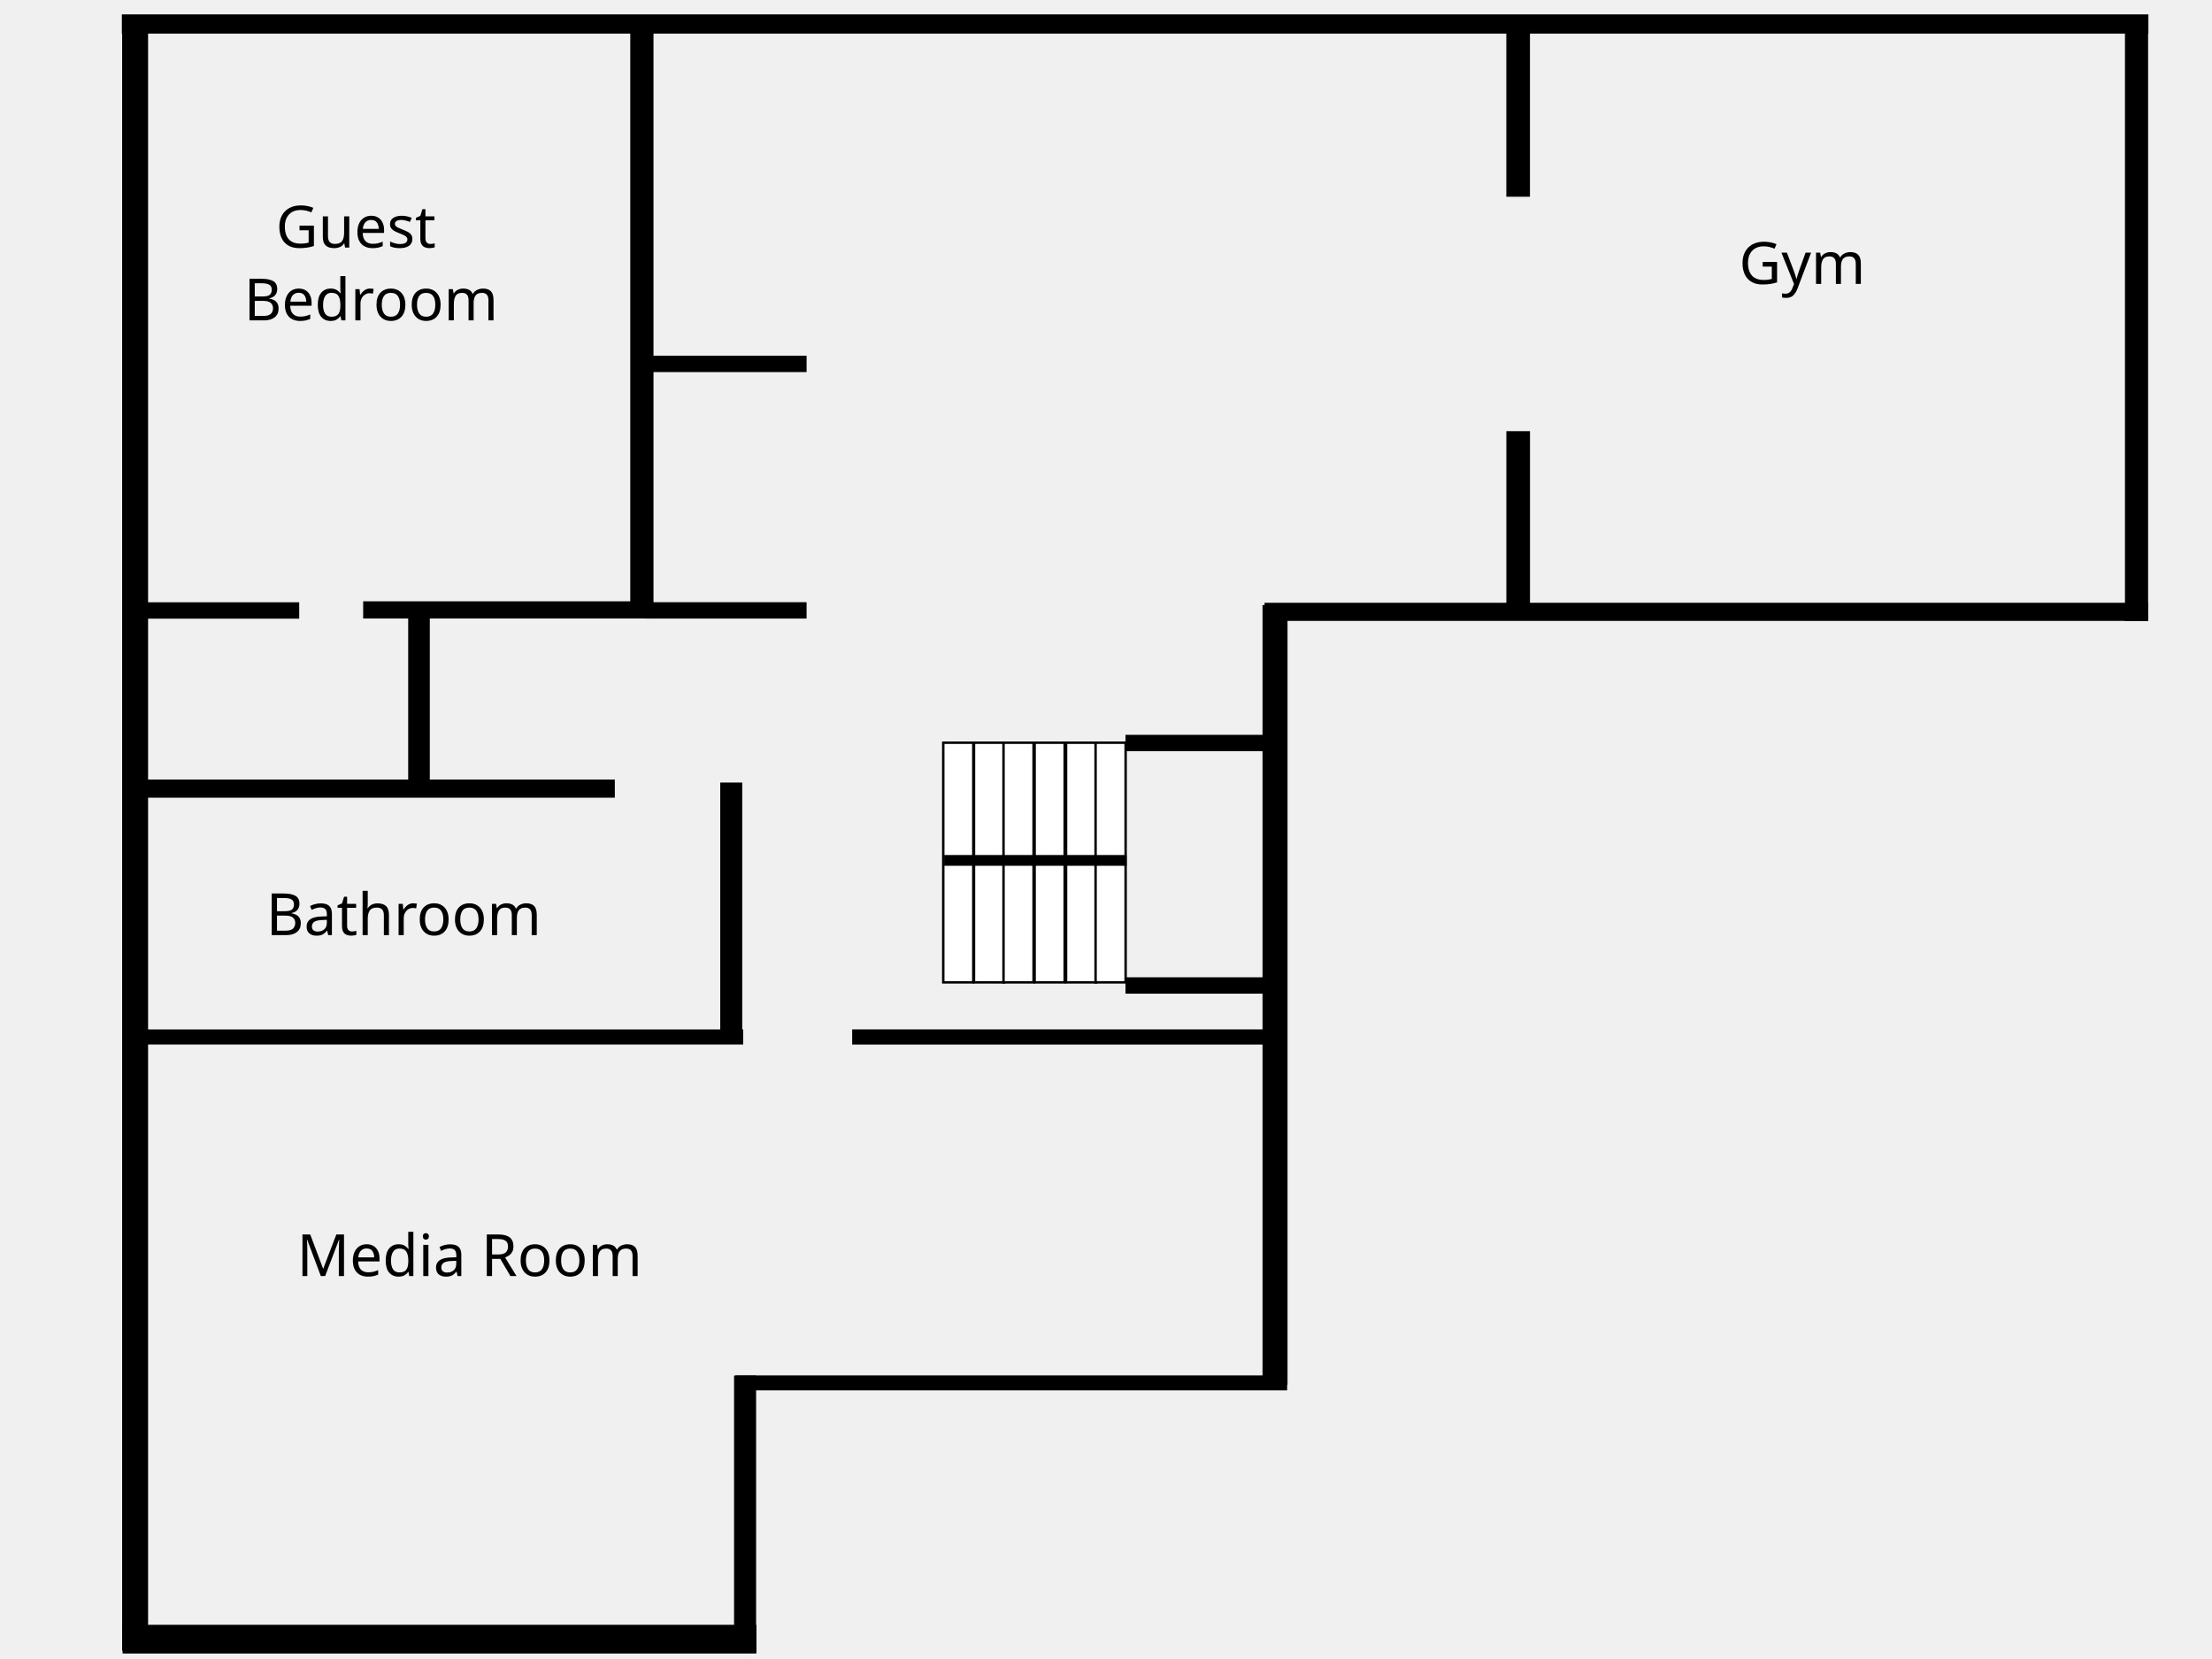
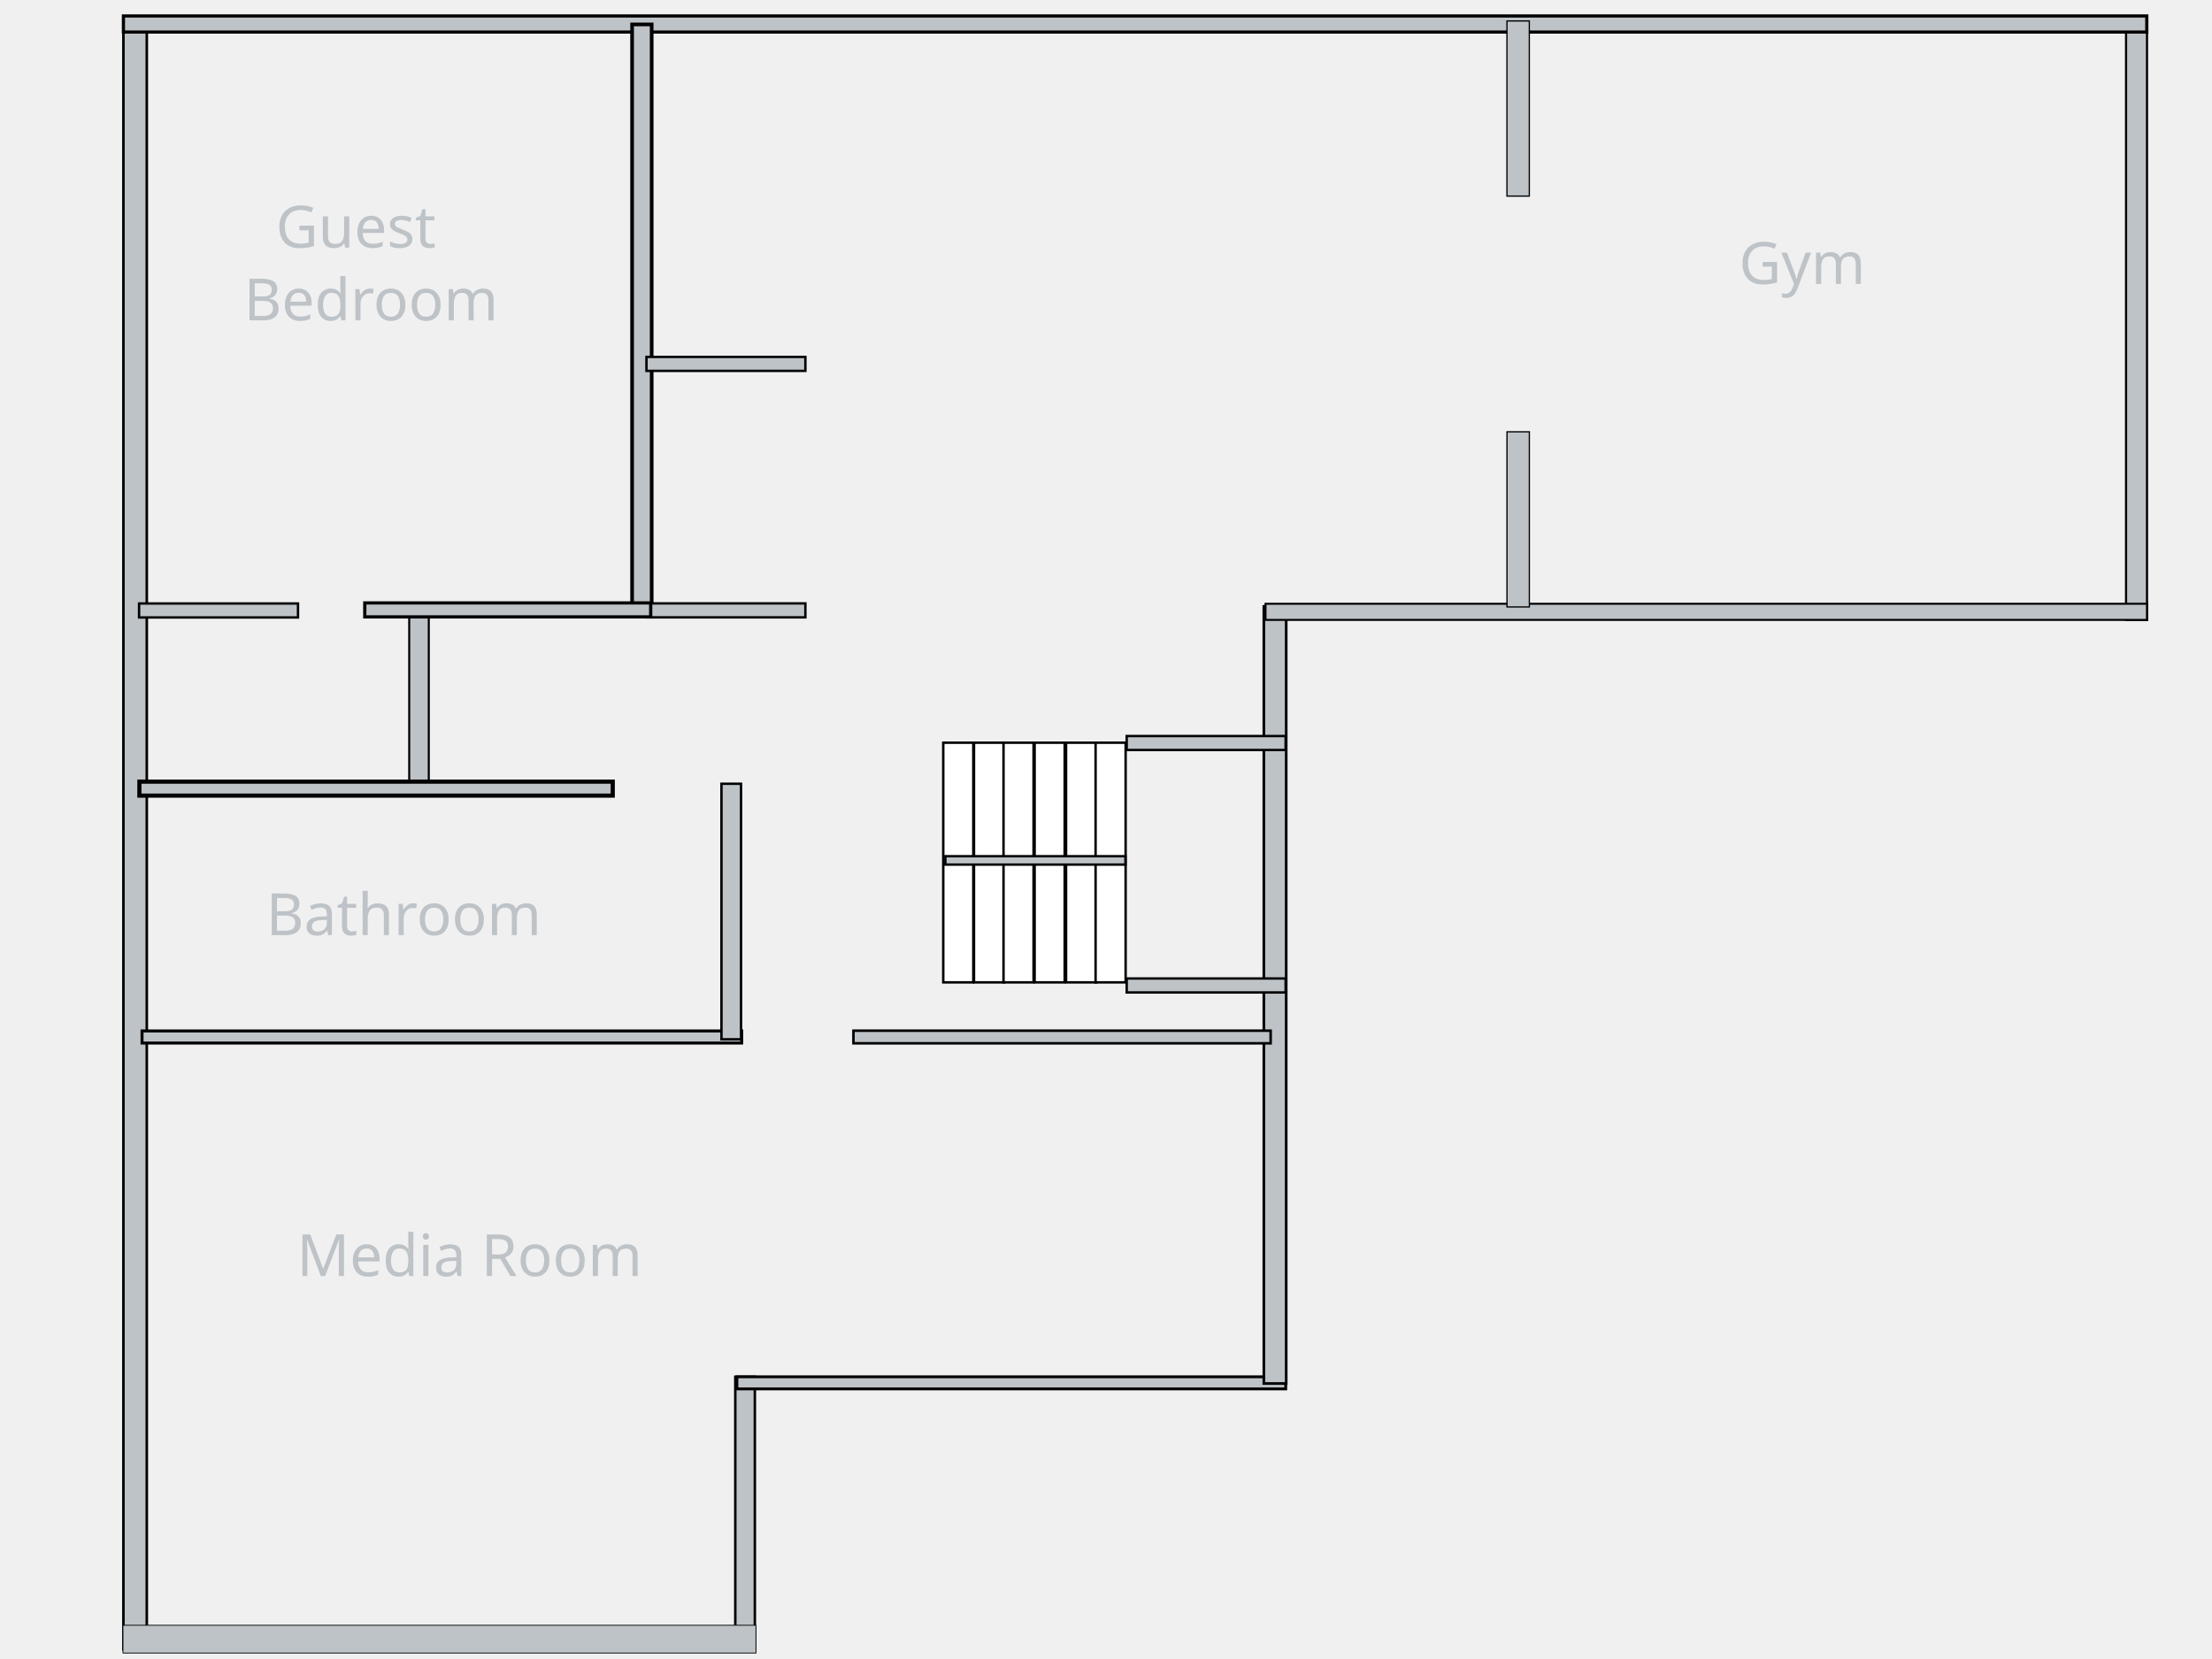
<svg xmlns="http://www.w3.org/2000/svg" width="907.087" height="680.315" id="svg4109" version="1.1">
  <defs id="defs4111" />
  <g id="layer1" style="display:inline" transform="translate(0,-63.77957)">
-     <rect style="fill:#000000;fill-rule:evenodd;stroke:#000000;stroke-width:1.048px;stroke-linecap:butt;stroke-linejoin:miter;stroke-opacity:1" id="rect4183" width="9.59" height="663.173" x="50.609" y="76.988" />
-     <rect style="fill:#000000;fill-rule:evenodd;stroke:#000000;stroke-width:1.018px;stroke-linecap:butt;stroke-linejoin:miter;stroke-opacity:1" id="rect4200" width="8.027" height="112.029" x="301.525" y="628.357" />
-     <rect style="fill:#000000;fill-rule:evenodd;stroke:#000000;stroke-width:1.169px;stroke-linecap:butt;stroke-linejoin:miter;stroke-opacity:1" id="rect4202" width="225.063" height="4.963" x="302.18" y="628.366" />
-     <rect style="fill:#000000;fill-rule:evenodd;stroke:#000000;stroke-width:1.088px;stroke-linecap:butt;stroke-linejoin:miter;stroke-opacity:1" id="rect4204" width="9.17" height="318.668" x="518.271" y="312.45" />
-     <rect style="fill:#000000;fill-rule:evenodd;stroke:#000000;stroke-width:0.889px;stroke-linecap:butt;stroke-linejoin:miter;stroke-opacity:1" id="rect5148" width="8.596" height="242.874" x="871.842" y="75.168" />
-     <rect style="fill:#000000;fill-rule:evenodd;stroke:#000000;stroke-width:0.811px;stroke-linecap:butt;stroke-linejoin:miter;stroke-opacity:1" id="rect5150" width="361.451" height="6.618" x="518.963" y="311.369" />
-     <path id="path5242" d="m 50.615,70.326 829.733,0 0,6.598 -829.733,0 z" style="fill:#000000;fill-rule:evenodd;stroke:#000000;stroke-width:1.302px;stroke-linecap:butt;stroke-linejoin:miter;stroke-opacity:1" />
-     <rect y="730.258" x="50.426" height="11.392" width="259.575" id="rect5272" style="fill:#000000;fill-opacity:1;fill-rule:evenodd;stroke:#000000;stroke-width:0.338px;stroke-linecap:butt;stroke-linejoin:miter;stroke-opacity:1" />
-     <rect y="486.544" x="58.246" height="4.963" width="245.907" id="rect6095" style="fill:#000000;fill-rule:evenodd;stroke:#000000;stroke-width:1.222px;stroke-linecap:butt;stroke-linejoin:miter;stroke-opacity:1" />
-     <rect y="385.178" x="295.853" height="104.791" width="8.027" id="rect6097" style="fill:#000000;fill-rule:evenodd;stroke:#000000;stroke-width:0.984px;stroke-linecap:butt;stroke-linejoin:miter;stroke-opacity:1" />
-     <rect style="fill:#000000;fill-rule:evenodd;stroke:#000000;stroke-width:1.04px;stroke-linecap:butt;stroke-linejoin:miter;stroke-opacity:1" id="rect6105" width="171.084" height="5.174" x="349.977" y="486.44" />
-     <rect style="fill:#000000;fill-rule:evenodd;stroke:#000000;stroke-width:0.837px;stroke-linecap:butt;stroke-linejoin:miter;stroke-opacity:1" id="rect6111" width="8.027" height="75.675" x="167.808" y="314.219" />
-     <text xml:space="preserve" style="font-size:23.884px;font-style:normal;font-weight:normal;text-align:center;line-height:125%;letter-spacing:0px;word-spacing:0px;text-anchor:middle;fill:#000000;fill-opacity:1;stroke:none;font-family:Sans" x="167.678" y="165.306" id="text6121">
+     <rect style="fill:#bdc3c7;fill-rule:evenodd;stroke:#000000;stroke-width:1.048px;stroke-linecap:butt;stroke-linejoin:miter;stroke-opacity:1" id="rect4183" width="9.59" height="663.173" x="50.609" y="76.988" />
+     <rect style="fill:#bdc3c7;fill-rule:evenodd;stroke:#000000;stroke-width:1.018px;stroke-linecap:butt;stroke-linejoin:miter;stroke-opacity:1" id="rect4200" width="8.027" height="112.029" x="301.525" y="628.357" />
+     <rect style="fill:#bdc3c7;fill-rule:evenodd;stroke:#000000;stroke-width:1.169px;stroke-linecap:butt;stroke-linejoin:miter;stroke-opacity:1" id="rect4202" width="225.063" height="4.963" x="302.18" y="628.366" />
+     <rect style="fill:#bdc3c7;fill-rule:evenodd;stroke:#000000;stroke-width:1.088px;stroke-linecap:butt;stroke-linejoin:miter;stroke-opacity:1" id="rect4204" width="9.17" height="318.668" x="518.271" y="312.45" />
+     <rect style="fill:#bdc3c7;fill-rule:evenodd;stroke:#000000;stroke-width:0.889px;stroke-linecap:butt;stroke-linejoin:miter;stroke-opacity:1" id="rect5148" width="8.596" height="242.874" x="871.842" y="75.168" />
+     <rect style="fill:#bdc3c7;fill-rule:evenodd;stroke:#000000;stroke-width:0.811px;stroke-linecap:butt;stroke-linejoin:miter;stroke-opacity:1" id="rect5150" width="361.451" height="6.618" x="518.963" y="311.369" />
+     <path id="path5242" d="m 50.615,70.326 829.733,0 0,6.598 -829.733,0 z" style="fill:#bdc3c7;fill-rule:evenodd;stroke:#000000;stroke-width:1.302px;stroke-linecap:butt;stroke-linejoin:miter;stroke-opacity:1" />
+     <rect y="730.258" x="50.426" height="11.392" width="259.575" id="rect5272" style="fill:#bdc3c7;fill-opacity:1;fill-rule:evenodd;stroke:#000000;stroke-width:0.338px;stroke-linecap:butt;stroke-linejoin:miter;stroke-opacity:1" />
+     <rect y="486.544" x="58.246" height="4.963" width="245.907" id="rect6095" style="fill:#bdc3c7;fill-rule:evenodd;stroke:#000000;stroke-width:1.222px;stroke-linecap:butt;stroke-linejoin:miter;stroke-opacity:1" />
+     <rect y="385.178" x="295.853" height="104.791" width="8.027" id="rect6097" style="fill:#bdc3c7;fill-rule:evenodd;stroke:#000000;stroke-width:0.984px;stroke-linecap:butt;stroke-linejoin:miter;stroke-opacity:1" />
+     <rect style="fill:#bdc3c7;fill-rule:evenodd;stroke:#000000;stroke-width:1.04px;stroke-linecap:butt;stroke-linejoin:miter;stroke-opacity:1" id="rect6105" width="171.084" height="5.174" x="349.977" y="486.44" />
+     <rect style="fill:#bdc3c7;fill-rule:evenodd;stroke:#000000;stroke-width:0.837px;stroke-linecap:butt;stroke-linejoin:miter;stroke-opacity:1" id="rect6111" width="8.027" height="75.675" x="167.808" y="314.219" />
+     <text xml:space="preserve" style="font-size:23.884px;font-style:normal;font-weight:normal;text-align:center;line-height:125%;letter-spacing:0px;word-spacing:0px;text-anchor:middle;fill:#bdc3c7;fill-opacity:1;stroke:none;font-family:Sans" x="167.678" y="165.306" id="text6121">
      <tspan id="tspan6123" x="167.678" y="165.306">Guest</tspan>
      <tspan x="167.678" y="195.161" id="tspan6125">Bedroom</tspan>
    </text>
-     <rect y="72.372" x="617.967" height="71.825" width="9.17" id="rect6129" style="fill:#000000;fill-rule:evenodd;stroke:#000000;stroke-width:0.517px;stroke-linecap:butt;stroke-linejoin:miter;stroke-opacity:1" />
-     <rect style="fill:#000000;fill-rule:evenodd;stroke:#000000;stroke-width:0.517px;stroke-linecap:butt;stroke-linejoin:miter;stroke-opacity:1" id="rect6131" width="9.17" height="71.825" x="617.982" y="240.848" />
-     <text xml:space="preserve" style="font-size:23.884px;font-style:normal;font-weight:normal;line-height:125%;letter-spacing:0px;word-spacing:0px;fill:#000000;fill-opacity:1;stroke:none;font-family:Sans" x="121.724" y="587.068" id="text6133">
+     <rect y="72.372" x="617.967" height="71.825" width="9.17" id="rect6129" style="fill:#bdc3c7;fill-rule:evenodd;stroke:#000000;stroke-width:0.517px;stroke-linecap:butt;stroke-linejoin:miter;stroke-opacity:1" />
+     <rect style="fill:#bdc3c7;fill-rule:evenodd;stroke:#000000;stroke-width:0.517px;stroke-linecap:butt;stroke-linejoin:miter;stroke-opacity:1" id="rect6131" width="9.17" height="71.825" x="617.982" y="240.848" />
+     <text xml:space="preserve" style="font-size:23.884px;font-style:normal;font-weight:normal;line-height:125%;letter-spacing:0px;word-spacing:0px;fill:#bdc3c7;fill-opacity:1;stroke:none;font-family:Sans" x="121.724" y="587.068" id="text6133">
      <tspan id="tspan6135" x="121.724" y="587.068">Media Room</tspan>
    </text>
-     <text xml:space="preserve" style="font-size:23.884px;font-style:normal;font-weight:normal;line-height:125%;letter-spacing:0px;word-spacing:0px;fill:#000000;fill-opacity:1;stroke:none;font-family:Sans" x="109.117" y="447.245" id="text6137">
+     <text xml:space="preserve" style="font-size:23.884px;font-style:normal;font-weight:normal;line-height:125%;letter-spacing:0px;word-spacing:0px;fill:#bdc3c7;fill-opacity:1;stroke:none;font-family:Sans" x="109.117" y="447.245" id="text6137">
      <tspan id="tspan6139" x="109.117" y="447.245">Bathroom</tspan>
    </text>
-     <text xml:space="preserve" style="font-size:23.884px;font-style:normal;font-weight:normal;line-height:125%;letter-spacing:0px;word-spacing:0px;fill:#000000;fill-opacity:1;stroke:none;font-family:Sans" x="713.108" y="180.205" id="text6141">
+     <text xml:space="preserve" style="font-size:23.884px;font-style:normal;font-weight:normal;line-height:125%;letter-spacing:0px;word-spacing:0px;fill:#bdc3c7;fill-opacity:1;stroke:none;font-family:Sans" x="713.108" y="180.205" id="text6141">
      <tspan id="tspan6143" x="713.108" y="180.205">Gym</tspan>
    </text>
-     <rect style="fill:#000000;fill-rule:evenodd;stroke:#000000;stroke-width:1.496px;stroke-linecap:butt;stroke-linejoin:miter;stroke-opacity:1" id="rect3864" width="8.027" height="241.904" x="259.207" y="73.796" />
+     <rect style="fill:#bdc3c7;fill-rule:evenodd;stroke:#000000;stroke-width:1.496px;stroke-linecap:butt;stroke-linejoin:miter;stroke-opacity:1" id="rect3864" width="8.027" height="241.904" x="259.207" y="73.796" />
  </g>
  <g id="layer4" style="display:inline" transform="translate(0,-63.77957)">
-     <rect y="465.032" x="462.027" height="5.73" width="65.176" id="rect5433" style="fill:#000000;fill-rule:evenodd;stroke:#000000;stroke-width:0.985px;stroke-linecap:butt;stroke-linejoin:miter;stroke-opacity:1" />
-     <rect style="fill:#000000;fill-rule:evenodd;stroke:#000000;stroke-width:0.985px;stroke-linecap:butt;stroke-linejoin:miter;stroke-opacity:1" id="rect5435" width="65.176" height="5.73" x="462.027" y="365.609" />
+     <rect y="465.032" x="462.027" height="5.73" width="65.176" id="rect5433" style="fill:#bdc3c7;fill-rule:evenodd;stroke:#000000;stroke-width:0.985px;stroke-linecap:butt;stroke-linejoin:miter;stroke-opacity:1" />
+     <rect style="fill:#bdc3c7;fill-rule:evenodd;stroke:#000000;stroke-width:0.985px;stroke-linecap:butt;stroke-linejoin:miter;stroke-opacity:1" id="rect5435" width="65.176" height="5.73" x="462.027" y="365.609" />
    <rect style="fill:#ffffff;fill-rule:evenodd;stroke:#000000;stroke-width:0.995px;stroke-linecap:butt;stroke-linejoin:miter;stroke-opacity:1" id="rect5437" width="12.32" height="98.278" x="386.807" y="368.343" />
    <rect y="368.343" x="399.414" height="98.278" width="12.32" id="rect5439" style="fill:#ffffff;fill-rule:evenodd;stroke:#000000;stroke-width:0.995px;stroke-linecap:butt;stroke-linejoin:miter;stroke-opacity:1" />
    <rect style="fill:#ffffff;fill-rule:evenodd;stroke:#000000;stroke-width:0.995px;stroke-linecap:butt;stroke-linejoin:miter;stroke-opacity:1" id="rect5441" width="12.32" height="98.278" x="411.515" y="368.343" />
    <rect y="368.343" x="424.276" height="98.278" width="12.32" id="rect5443" style="fill:#ffffff;fill-rule:evenodd;stroke:#000000;stroke-width:0.995px;stroke-linecap:butt;stroke-linejoin:miter;stroke-opacity:1" />
    <rect style="fill:#ffffff;fill-rule:evenodd;stroke:#000000;stroke-width:0.995px;stroke-linecap:butt;stroke-linejoin:miter;stroke-opacity:1" id="rect5445" width="12.32" height="98.278" x="437.168" y="368.343" />
    <rect y="368.343" x="449.269" height="98.278" width="12.32" id="rect5447" style="fill:#ffffff;fill-rule:evenodd;stroke:#000000;stroke-width:0.995px;stroke-linecap:butt;stroke-linejoin:miter;stroke-opacity:1" />
-     <rect style="fill:#000000;fill-rule:evenodd;stroke:#000000;stroke-width:0.98px;stroke-linecap:butt;stroke-linejoin:miter;stroke-opacity:1" id="rect5449" width="73.848" height="3.438" x="387.667" y="414.891" />
-     <rect y="210.135" x="265.096" height="5.73" width="65.176" id="rect3866" style="fill:#000000;fill-rule:evenodd;stroke:#000000;stroke-width:0.985px;stroke-linecap:butt;stroke-linejoin:miter;stroke-opacity:1" />
-     <rect style="fill:#000000;fill-rule:evenodd;stroke:#000000;stroke-width:0.985px;stroke-linecap:butt;stroke-linejoin:miter;stroke-opacity:1" id="rect3868" width="65.176" height="5.73" x="265.095" y="311.215" />
-     <rect y="311.254" x="57.03" height="5.73" width="65.176" id="rect3870" style="fill:#000000;fill-rule:evenodd;stroke:#000000;stroke-width:0.985px;stroke-linecap:butt;stroke-linejoin:miter;stroke-opacity:1" />
-     <rect style="fill:#000000;fill-rule:evenodd;stroke:#000000;stroke-width:1.322px;stroke-linecap:butt;stroke-linejoin:miter;stroke-opacity:1" id="rect3872" width="117.251" height="5.73" x="149.586" y="311.021" />
-     <rect y="384.312" x="57.159" height="5.73" width="194.116" id="rect3874" style="fill:#000000;fill-rule:evenodd;stroke:#000000;stroke-width:1.701px;stroke-linecap:butt;stroke-linejoin:miter;stroke-opacity:1" />
+     <rect style="fill:#bdc3c7;fill-rule:evenodd;stroke:#000000;stroke-width:0.98px;stroke-linecap:butt;stroke-linejoin:miter;stroke-opacity:1" id="rect5449" width="73.848" height="3.438" x="387.667" y="414.891" />
+     <rect y="210.135" x="265.096" height="5.73" width="65.176" id="rect3866" style="fill:#bdc3c7;fill-rule:evenodd;stroke:#000000;stroke-width:0.985px;stroke-linecap:butt;stroke-linejoin:miter;stroke-opacity:1" />
+     <rect style="fill:#bdc3c7;fill-rule:evenodd;stroke:#000000;stroke-width:0.985px;stroke-linecap:butt;stroke-linejoin:miter;stroke-opacity:1" id="rect3868" width="65.176" height="5.73" x="265.095" y="311.215" />
+     <rect y="311.254" x="57.03" height="5.73" width="65.176" id="rect3870" style="fill:#bdc3c7;fill-rule:evenodd;stroke:#000000;stroke-width:0.985px;stroke-linecap:butt;stroke-linejoin:miter;stroke-opacity:1" />
+     <rect style="fill:#bdc3c7;fill-rule:evenodd;stroke:#000000;stroke-width:1.322px;stroke-linecap:butt;stroke-linejoin:miter;stroke-opacity:1" id="rect3872" width="117.251" height="5.73" x="149.586" y="311.021" />
+     <rect y="384.312" x="57.159" height="5.73" width="194.116" id="rect3874" style="fill:#bdc3c7;fill-rule:evenodd;stroke:#000000;stroke-width:1.701px;stroke-linecap:butt;stroke-linejoin:miter;stroke-opacity:1" />
  </g>
</svg>
